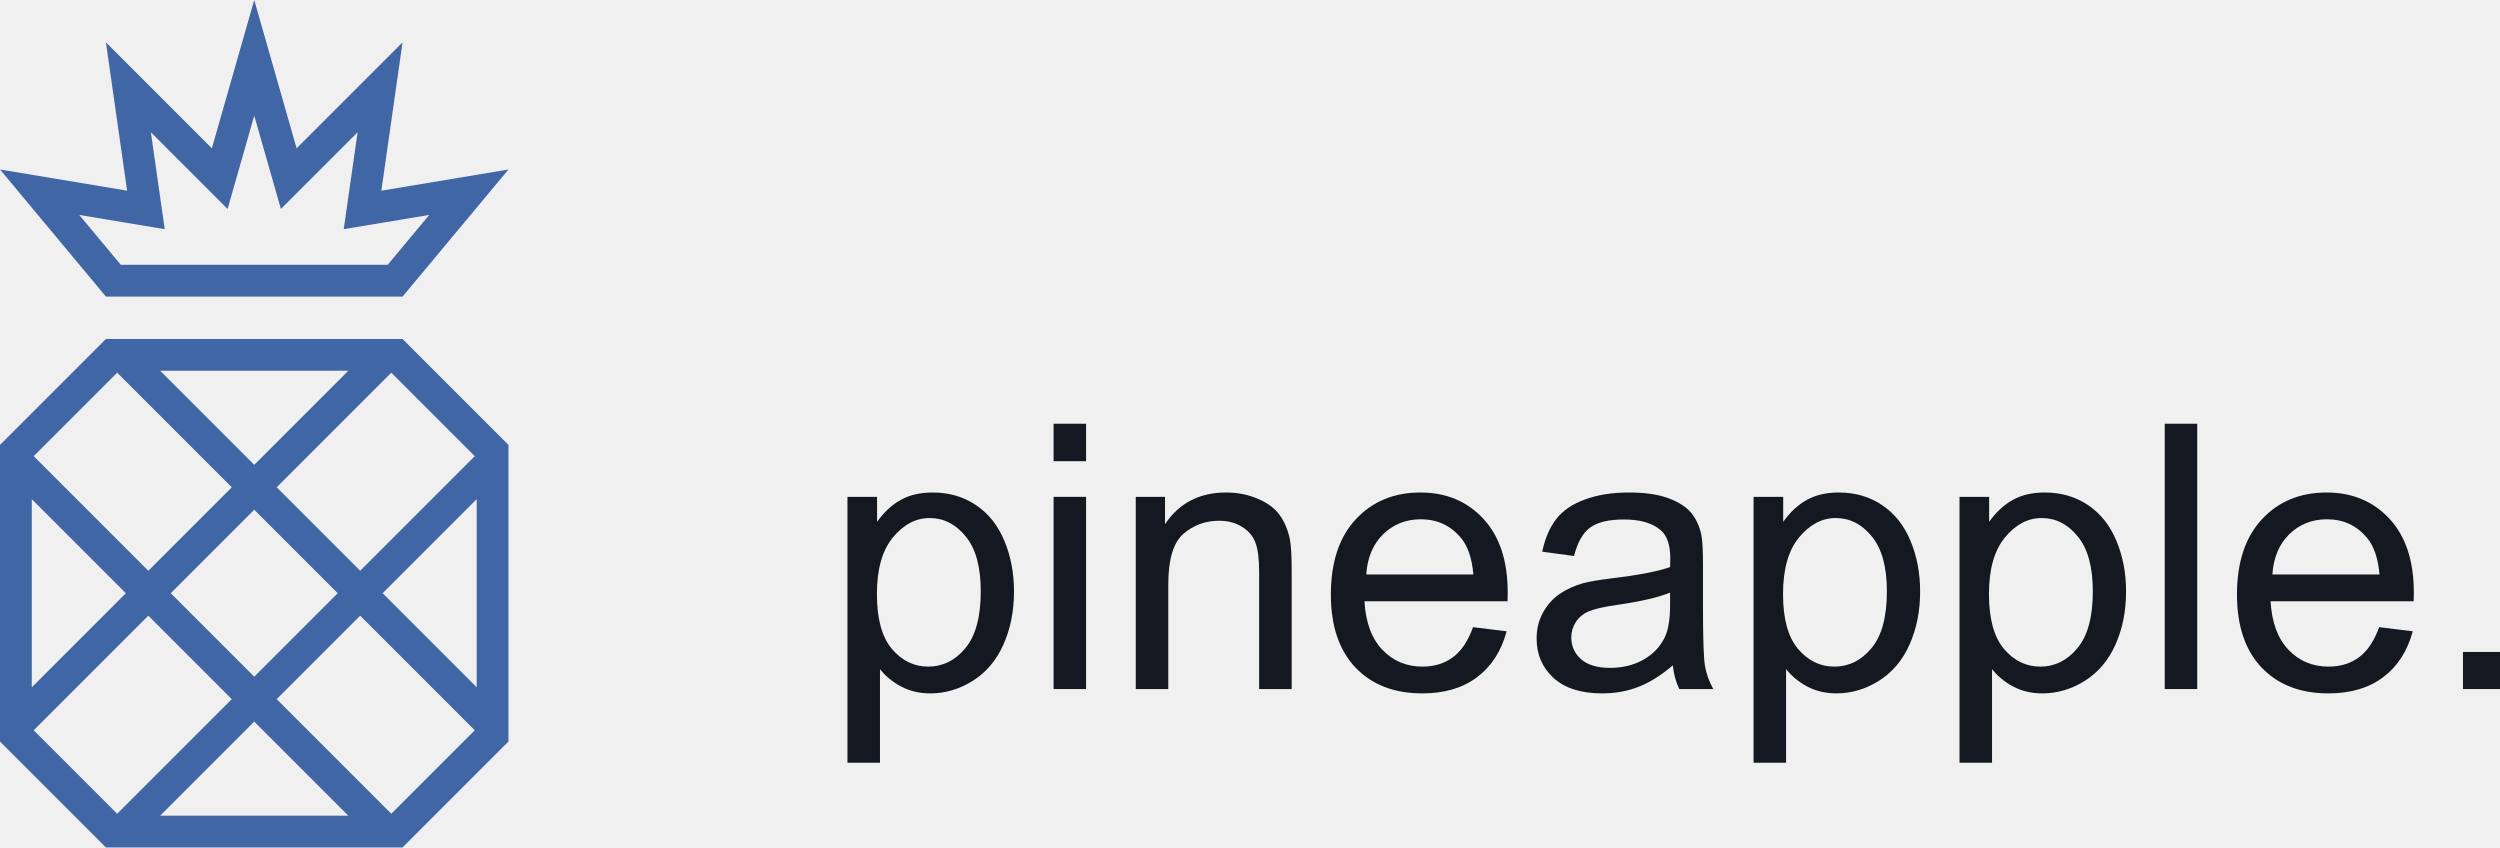
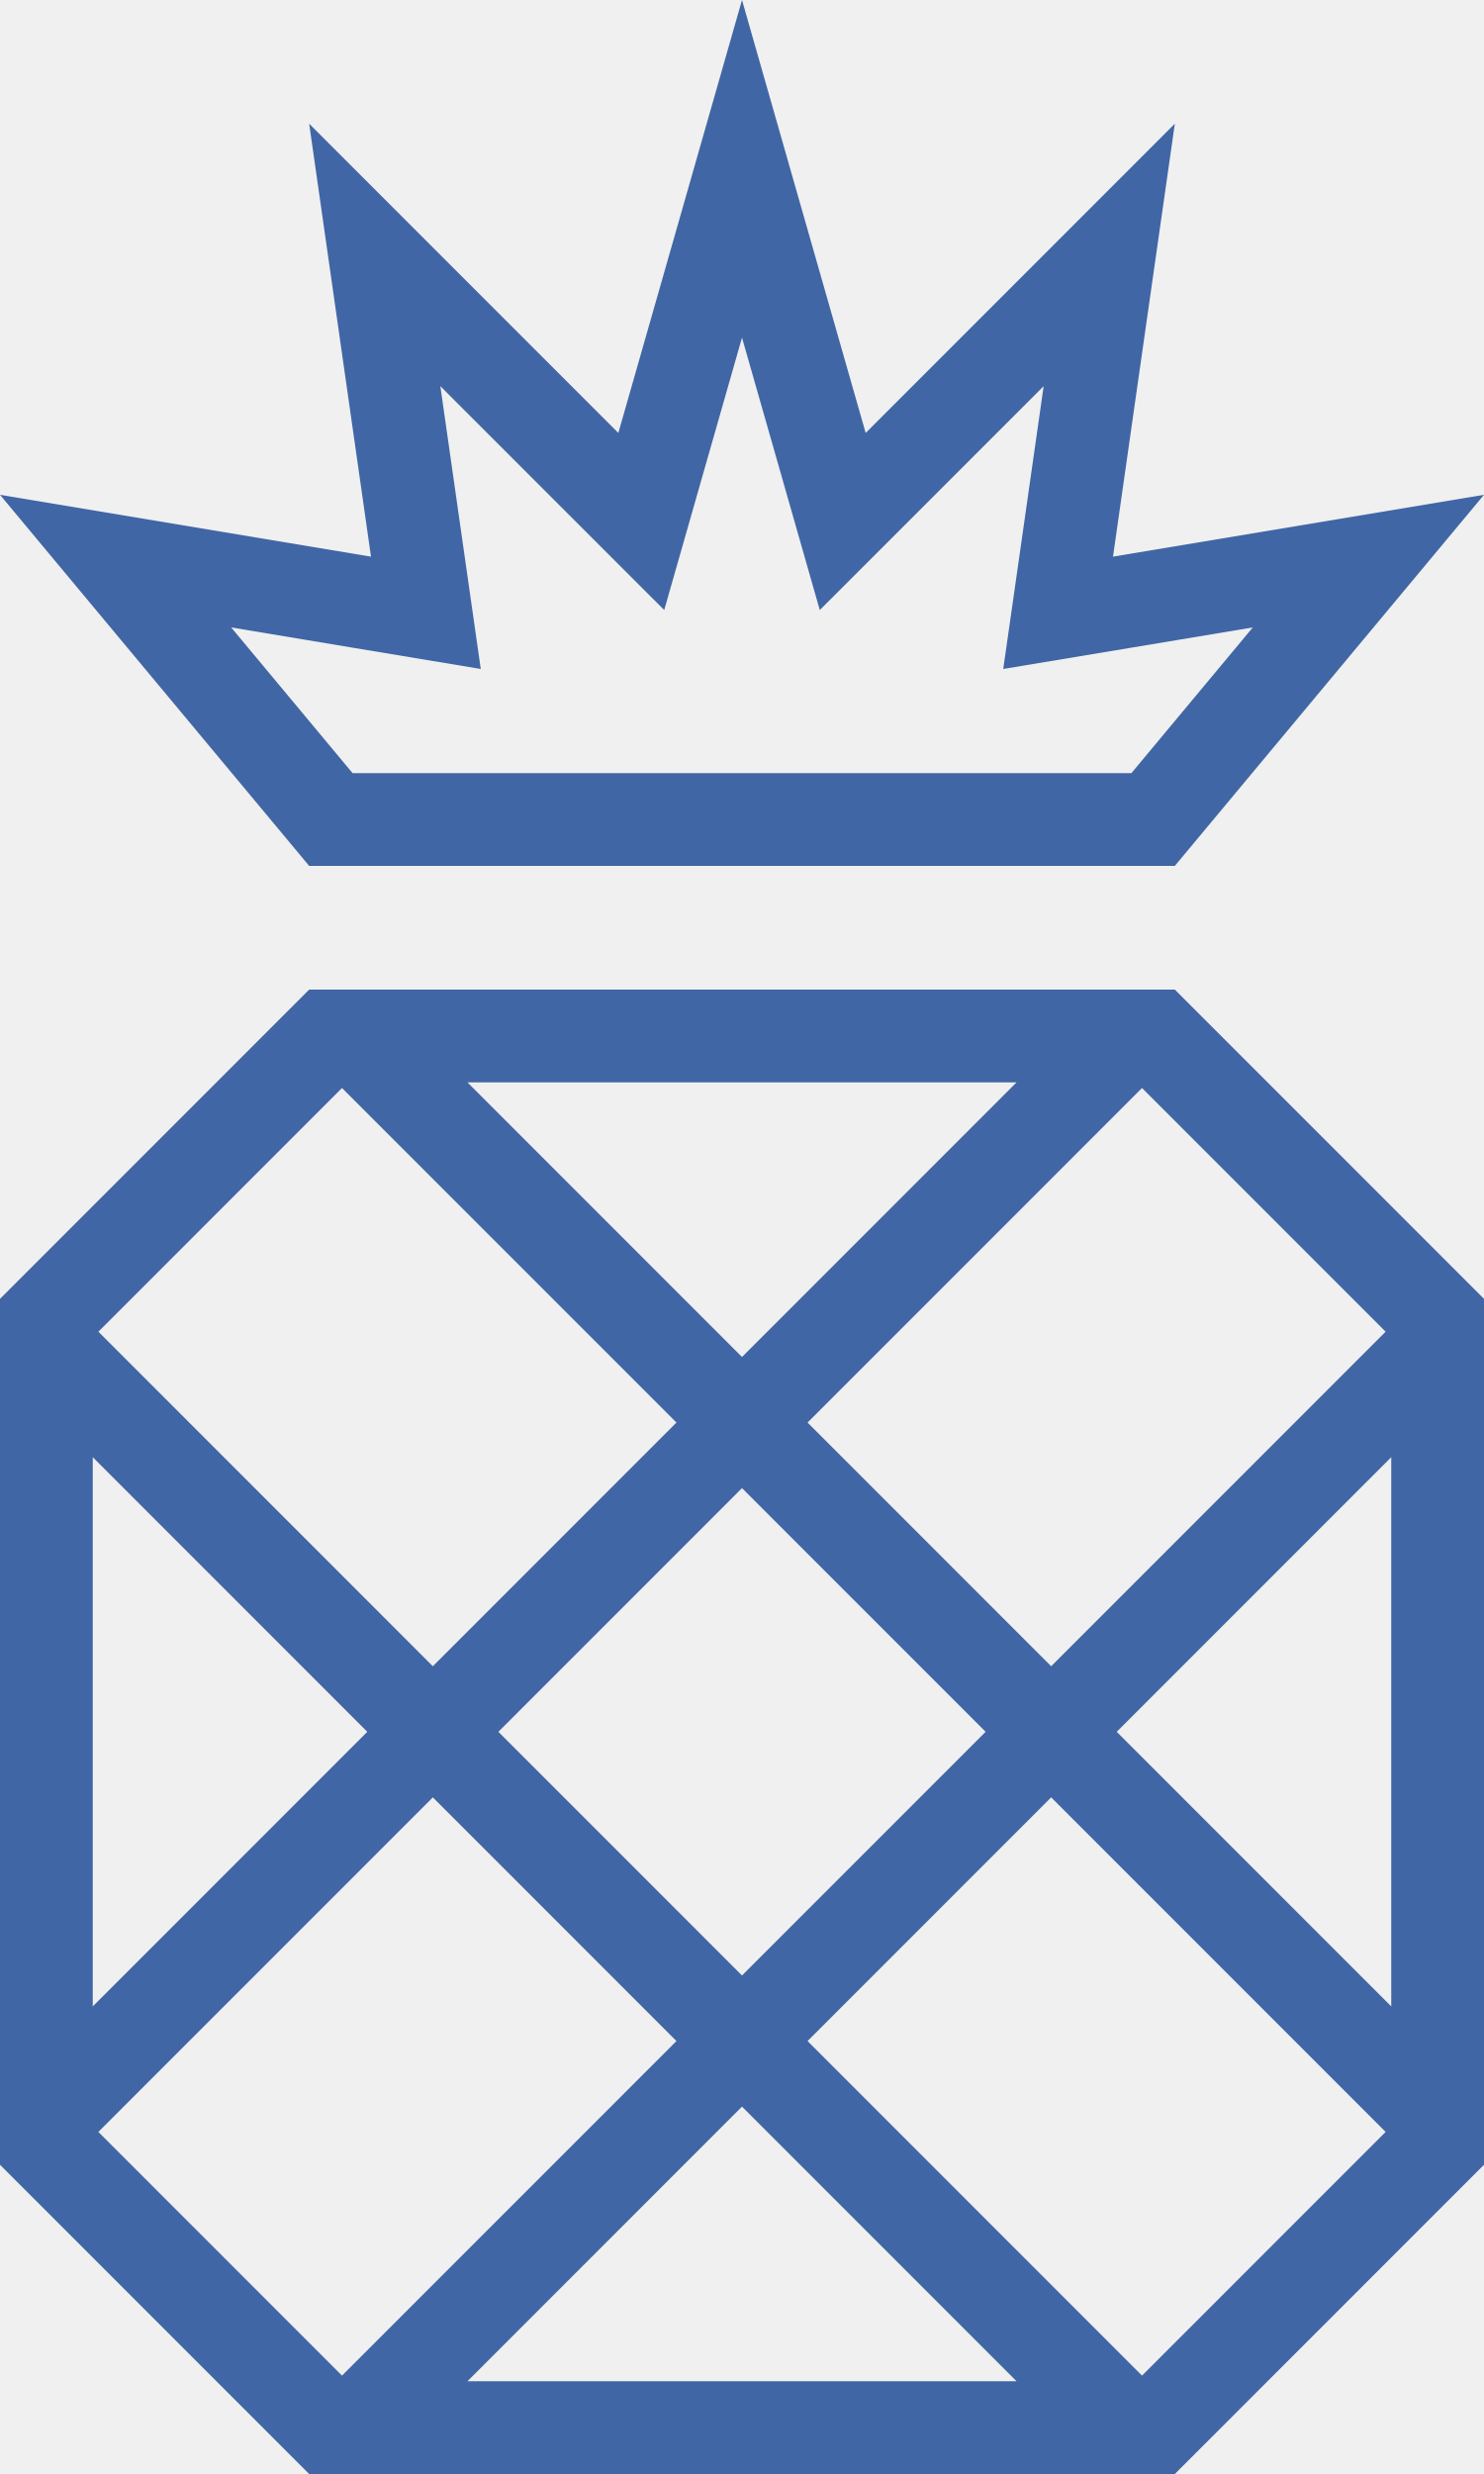
- <svg xmlns="http://www.w3.org/2000/svg" width="118" height="40" viewBox="0 0 118 40" fill="none">
-   <path d="M40 36V23.451H41.398V24.63C41.728 24.169 42.1 23.824 42.515 23.596C42.93 23.363 43.433 23.246 44.025 23.246C44.798 23.246 45.48 23.445 46.071 23.844C46.662 24.243 47.108 24.806 47.41 25.535C47.711 26.259 47.861 27.053 47.861 27.919C47.861 28.847 47.694 29.684 47.358 30.43C47.029 31.171 46.545 31.74 45.909 32.139C45.278 32.532 44.613 32.728 43.914 32.728C43.402 32.728 42.942 32.62 42.532 32.404C42.129 32.187 41.796 31.914 41.535 31.584V36H40ZM41.39 28.038C41.39 29.206 41.626 30.069 42.097 30.627C42.569 31.185 43.141 31.464 43.811 31.464C44.493 31.464 45.076 31.176 45.559 30.601C46.048 30.02 46.292 29.123 46.292 27.91C46.292 26.754 46.054 25.889 45.576 25.313C45.105 24.738 44.539 24.451 43.88 24.451C43.226 24.451 42.646 24.758 42.14 25.373C41.64 25.983 41.39 26.871 41.39 28.038Z" fill="#131821" />
-   <path d="M49.729 21.768V20H51.263V21.768H49.729ZM49.729 32.523V23.451H51.263V32.523H49.729Z" fill="#131821" />
-   <path d="M53.608 32.523V23.451H54.989V24.741C55.655 23.744 56.615 23.246 57.871 23.246C58.417 23.246 58.917 23.346 59.372 23.545C59.833 23.739 60.176 23.995 60.404 24.314C60.631 24.633 60.79 25.012 60.881 25.45C60.938 25.735 60.967 26.233 60.967 26.945V32.523H59.432V27.005C59.432 26.378 59.372 25.911 59.253 25.604C59.133 25.291 58.92 25.043 58.613 24.861C58.312 24.673 57.957 24.579 57.547 24.579C56.894 24.579 56.328 24.787 55.851 25.202C55.379 25.618 55.143 26.407 55.143 27.569V32.523H53.608Z" fill="#131821" />
-   <path d="M69.527 29.602L71.113 29.798C70.863 30.727 70.4 31.447 69.723 31.959C69.047 32.472 68.183 32.728 67.131 32.728C65.807 32.728 64.755 32.321 63.976 31.507C63.203 30.687 62.817 29.539 62.817 28.064C62.817 26.538 63.209 25.353 63.993 24.51C64.778 23.668 65.795 23.246 67.046 23.246C68.257 23.246 69.246 23.659 70.013 24.485C70.781 25.311 71.164 26.472 71.164 27.97C71.164 28.061 71.161 28.198 71.156 28.38H64.403C64.46 29.377 64.741 30.14 65.247 30.669C65.753 31.199 66.384 31.464 67.14 31.464C67.702 31.464 68.183 31.316 68.581 31.02C68.979 30.724 69.294 30.251 69.527 29.602ZM64.488 27.116H69.544C69.476 26.353 69.283 25.78 68.964 25.399C68.475 24.806 67.842 24.51 67.063 24.51C66.358 24.51 65.764 24.747 65.281 25.219C64.803 25.692 64.539 26.324 64.488 27.116Z" fill="#131821" />
-   <path d="M78.957 31.404C78.389 31.888 77.84 32.23 77.312 32.429C76.789 32.629 76.226 32.728 75.624 32.728C74.629 32.728 73.864 32.486 73.33 32.002C72.796 31.512 72.528 30.889 72.528 30.131C72.528 29.687 72.628 29.283 72.827 28.918C73.031 28.548 73.296 28.252 73.62 28.03C73.95 27.808 74.319 27.64 74.728 27.526C75.029 27.446 75.484 27.369 76.093 27.295C77.332 27.147 78.244 26.971 78.829 26.766C78.835 26.555 78.838 26.421 78.838 26.364C78.838 25.738 78.693 25.296 78.403 25.04C78.011 24.693 77.428 24.519 76.655 24.519C75.933 24.519 75.399 24.647 75.052 24.903C74.711 25.154 74.458 25.601 74.293 26.244L72.793 26.04C72.929 25.396 73.154 24.878 73.466 24.485C73.779 24.086 74.231 23.782 74.822 23.571C75.413 23.354 76.098 23.246 76.877 23.246C77.65 23.246 78.278 23.337 78.761 23.52C79.244 23.702 79.6 23.932 79.827 24.211C80.054 24.485 80.214 24.832 80.305 25.254C80.356 25.516 80.381 25.988 80.381 26.672V28.722C80.381 30.151 80.412 31.057 80.475 31.438C80.543 31.814 80.674 32.176 80.867 32.523H79.264C79.105 32.204 79.003 31.831 78.957 31.404ZM78.829 27.97C78.272 28.198 77.437 28.392 76.323 28.551C75.692 28.642 75.246 28.745 74.984 28.858C74.723 28.972 74.521 29.14 74.379 29.363C74.237 29.579 74.165 29.821 74.165 30.089C74.165 30.499 74.319 30.84 74.626 31.114C74.939 31.387 75.393 31.524 75.99 31.524C76.581 31.524 77.107 31.396 77.568 31.139C78.028 30.877 78.366 30.521 78.582 30.072C78.747 29.724 78.829 29.212 78.829 28.534V27.97Z" fill="#131821" />
-   <path d="M82.769 36V23.451H84.167V24.63C84.497 24.169 84.869 23.824 85.284 23.596C85.699 23.363 86.202 23.246 86.793 23.246C87.566 23.246 88.248 23.445 88.84 23.844C89.431 24.243 89.877 24.806 90.178 25.535C90.48 26.259 90.63 27.053 90.63 27.919C90.63 28.847 90.462 29.684 90.127 30.43C89.797 31.171 89.314 31.74 88.677 32.139C88.047 32.532 87.382 32.728 86.682 32.728C86.171 32.728 85.71 32.62 85.301 32.404C84.897 32.187 84.565 31.914 84.303 31.584V36H82.769ZM84.159 28.038C84.159 29.206 84.394 30.069 84.866 30.627C85.338 31.185 85.909 31.464 86.58 31.464C87.262 31.464 87.845 31.176 88.328 30.601C88.817 30.02 89.061 29.123 89.061 27.91C89.061 26.754 88.823 25.889 88.345 25.313C87.873 24.738 87.308 24.451 86.648 24.451C85.995 24.451 85.415 24.758 84.909 25.373C84.409 25.983 84.159 26.871 84.159 28.038Z" fill="#131821" />
-   <path d="M92.489 36V23.451H93.887V24.63C94.217 24.169 94.589 23.824 95.004 23.596C95.419 23.363 95.922 23.246 96.513 23.246C97.286 23.246 97.969 23.445 98.56 23.844C99.151 24.243 99.597 24.806 99.898 25.535C100.2 26.259 100.35 27.053 100.35 27.919C100.35 28.847 100.183 29.684 99.847 30.43C99.517 31.171 99.034 31.74 98.398 32.139C97.767 32.532 97.102 32.728 96.403 32.728C95.891 32.728 95.43 32.62 95.021 32.404C94.618 32.187 94.285 31.914 94.024 31.584V36H92.489ZM93.879 28.038C93.879 29.206 94.115 30.069 94.586 30.627C95.058 31.185 95.629 31.464 96.3 31.464C96.982 31.464 97.565 31.176 98.048 30.601C98.537 30.02 98.781 29.123 98.781 27.91C98.781 26.754 98.543 25.889 98.065 25.313C97.593 24.738 97.028 24.451 96.368 24.451C95.715 24.451 95.135 24.758 94.629 25.373C94.129 25.983 93.879 26.871 93.879 28.038Z" fill="#131821" />
-   <path d="M102.175 32.523V20H103.71V32.523H102.175Z" fill="#131821" />
-   <path d="M112.296 29.602L113.882 29.798C113.632 30.727 113.168 31.447 112.492 31.959C111.815 32.472 110.951 32.728 109.9 32.728C108.575 32.728 107.524 32.321 106.745 31.507C105.972 30.687 105.585 29.539 105.585 28.064C105.585 26.538 105.978 25.353 106.762 24.51C107.547 23.668 108.564 23.246 109.815 23.246C111.025 23.246 112.014 23.659 112.782 24.485C113.549 25.311 113.933 26.472 113.933 27.97C113.933 28.061 113.93 28.198 113.924 28.38H107.171C107.228 29.377 107.51 30.14 108.016 30.669C108.521 31.199 109.152 31.464 109.908 31.464C110.471 31.464 110.951 31.316 111.349 31.02C111.747 30.724 112.063 30.251 112.296 29.602ZM107.257 27.116H112.313C112.245 26.353 112.051 25.78 111.733 25.399C111.244 24.806 110.61 24.51 109.832 24.51C109.127 24.51 108.533 24.747 108.05 25.219C107.572 25.692 107.308 26.324 107.257 27.116Z" fill="#131821" />
-   <path d="M116.252 32.523V30.772H118V32.523H116.252Z" fill="#131821" />
-   <mask id="path-2-inside-1_74090_525" fill="white">
+ <svg xmlns="http://www.w3.org/2000/svg" width="24" height="40" viewBox="0 0 24 40" fill="none">
+   <mask id="path-1-inside-1_74090_598" fill="white">
    <path d="M19 40H5L0 35V21L5 16H19L24 21V35L19 40Z" />
    <path d="M19 14H5L0 8L6 9L5 2L10 7L12 0L14 7L19 2L18 9L24 8L19 14Z" />
  </mask>
-   <path d="M-0.03 22.03L6.47 28.53L7.53 27.47L1.03 20.97L-0.03 22.03ZM6.47 28.53L11.47 33.53L12.53 32.47L7.53 27.47L6.47 28.53ZM11.47 33.53L17.97 40.03L19.03 38.97L12.53 32.47L11.47 33.53ZM4.97 17.03L11.47 23.53L12.53 22.47L6.03 15.97L4.97 17.03ZM11.47 23.53L16.47 28.53L17.53 27.47L12.53 22.47L11.47 23.53ZM16.47 28.53L22.97 35.03L24.03 33.97L17.53 27.47L16.47 28.53ZM17.97 15.97L11.47 22.47L12.53 23.53L19.03 17.03L17.97 15.97ZM11.47 22.47L6.47 27.47L7.53 28.53L12.53 23.53L11.47 22.47ZM6.47 27.47L-0.03 33.97L1.03 35.03L7.53 28.53L6.47 27.47ZM22.97 20.97L16.47 27.47L17.53 28.53L24.03 22.03L22.97 20.97ZM16.47 27.47L11.47 32.47L12.53 33.53L17.53 28.53L16.47 27.47ZM11.47 32.47L4.97 38.97L6.03 40.03L12.53 33.53L11.47 32.47ZM5 40L3.939 41.061L4.379 41.5H5V40ZM19 40V41.5H19.621L20.061 41.061L19 40ZM24 35L25.061 36.061L25.5 35.621V35H24ZM24 21H25.5V20.379L25.061 19.939L24 21ZM19 16L20.061 14.939L19.621 14.5H19V16ZM5 16V14.5H4.379L3.939 14.939L5 16ZM0 21L-1.061 19.939L-1.5 20.379V21H0ZM0 35H-1.5V35.621L-1.061 36.061L0 35ZM5 14L3.848 14.96L4.297 15.5H5V14ZM19 14V15.5H19.703L20.152 14.96L19 14ZM24 8L25.152 8.96L27.739 5.856L23.753 6.52L24 8ZM18 9L16.515 8.788L16.225 10.816L18.247 10.48L18 9ZM19 2L20.485 2.212L21.121 -2.243L17.939 0.939L19 2ZM14 7L12.558 7.412L13.258 9.863L15.061 8.061L14 7ZM12 0L13.442 -0.412L12 -5.46L10.558 -0.412L12 0ZM10 7L8.939 8.061L10.742 9.863L11.442 7.412L10 7ZM5 2L6.061 0.939L2.879 -2.243L3.515 2.212L5 2ZM6 9L5.753 10.48L7.775 10.816L7.485 8.788L6 9ZM0 8L0.247 6.52L-3.739 5.856L-1.152 8.96L0 8ZM5 41.5H19V38.5H5V41.5ZM20.061 41.061L25.061 36.061L22.939 33.939L17.939 38.939L20.061 41.061ZM25.5 35V21H22.5V35H25.5ZM25.061 19.939L20.061 14.939L17.939 17.061L22.939 22.061L25.061 19.939ZM19 14.5H5V17.5H19V14.5ZM3.939 14.939L-1.061 19.939L1.061 22.061L6.061 17.061L3.939 14.939ZM-1.5 21V35H1.5V21H-1.5ZM-1.061 36.061L3.939 41.061L6.061 38.939L1.061 33.939L-1.061 36.061ZM5 15.5H19V12.5H5V15.5ZM20.152 14.96L25.152 8.96L22.848 7.04L17.848 13.04L20.152 14.96ZM23.753 6.52L17.753 7.52L18.247 10.48L24.247 9.48L23.753 6.52ZM19.485 9.212L20.485 2.212L17.515 1.788L16.515 8.788L19.485 9.212ZM17.939 0.939L12.939 5.939L15.061 8.061L20.061 3.061L17.939 0.939ZM15.442 6.588L13.442 -0.412L10.558 0.412L12.558 7.412L15.442 6.588ZM10.558 -0.412L8.558 6.588L11.442 7.412L13.442 0.412L10.558 -0.412ZM11.061 5.939L6.061 0.939L3.939 3.061L8.939 8.061L11.061 5.939ZM3.515 2.212L4.515 9.212L7.485 8.788L6.485 1.788L3.515 2.212ZM6.247 7.52L0.247 6.52L-0.247 9.48L5.753 10.48L6.247 7.52ZM-1.152 8.96L3.848 14.96L6.152 13.04L1.152 7.04L-1.152 8.96Z" fill="#4066A5" mask="url(#path-2-inside-1_74090_525)" />
+   <path d="M-0.03 22.03L6.47 28.53L7.53 27.47L1.03 20.97L-0.03 22.03ZM6.47 28.53L11.47 33.53L12.53 32.47L7.53 27.47L6.47 28.53ZM11.47 33.53L17.97 40.03L19.03 38.97L12.53 32.47L11.47 33.53ZM4.97 17.03L11.47 23.53L12.53 22.47L6.03 15.97L4.97 17.03ZM11.47 23.53L16.47 28.53L17.53 27.47L12.53 22.47L11.47 23.53ZM16.47 28.53L22.97 35.03L24.03 33.97L17.53 27.47L16.47 28.53ZM17.97 15.97L11.47 22.47L12.53 23.53L19.03 17.03L17.97 15.97ZM11.47 22.47L6.47 27.47L7.53 28.53L12.53 23.53L11.47 22.47ZM6.47 27.47L-0.03 33.97L1.03 35.03L7.53 28.53L6.47 27.47ZM22.97 20.97L16.47 27.47L17.53 28.53L24.03 22.03L22.97 20.97ZM16.47 27.47L11.47 32.47L12.53 33.53L17.53 28.53L16.47 27.47ZM11.47 32.47L4.97 38.97L6.03 40.03L12.53 33.53L11.47 32.47ZM5 40L3.939 41.061L4.379 41.5H5V40ZM19 40V41.5H19.621L20.061 41.061L19 40ZM24 35L25.061 36.061L25.5 35.621V35H24ZM24 21H25.5V20.379L25.061 19.939L24 21ZM19 16L20.061 14.939L19.621 14.5H19V16ZM5 16V14.5H4.379L3.939 14.939L5 16ZM0 21L-1.061 19.939L-1.5 20.379V21H0ZM0 35H-1.5V35.621L-1.061 36.061L0 35ZM5 14L3.848 14.96L4.297 15.5H5V14ZM19 14V15.5H19.703L20.152 14.96L19 14ZM24 8L25.152 8.96L27.739 5.856L23.753 6.52L24 8ZM18 9L16.515 8.788L16.225 10.816L18.247 10.48L18 9ZM19 2L20.485 2.212L21.121 -2.243L17.939 0.939L19 2ZM14 7L12.558 7.412L13.258 9.863L15.061 8.061L14 7ZM12 0L13.442 -0.412L12 -5.46L10.558 -0.412L12 0ZM10 7L8.939 8.061L10.742 9.863L11.442 7.412L10 7ZM5 2L6.061 0.939L2.879 -2.243L3.515 2.212L5 2ZM6 9L5.753 10.48L7.775 10.816L7.485 8.788L6 9ZM0 8L0.247 6.52L-3.739 5.856L-1.152 8.96L0 8ZM5 41.5H19V38.5H5V41.5ZM20.061 41.061L25.061 36.061L22.939 33.939L17.939 38.939L20.061 41.061ZM25.5 35V21H22.5V35H25.5ZM25.061 19.939L20.061 14.939L17.939 17.061L22.939 22.061L25.061 19.939ZM19 14.5H5V17.5H19V14.5ZM3.939 14.939L-1.061 19.939L1.061 22.061L6.061 17.061L3.939 14.939ZM-1.5 21V35H1.5V21H-1.5ZM-1.061 36.061L3.939 41.061L6.061 38.939L1.061 33.939L-1.061 36.061ZM5 15.5H19V12.5H5V15.5ZM20.152 14.96L25.152 8.96L22.848 7.04L17.848 13.04L20.152 14.96ZM23.753 6.52L17.753 7.52L18.247 10.48L24.247 9.48L23.753 6.52ZM19.485 9.212L20.485 2.212L17.515 1.788L16.515 8.788L19.485 9.212ZM17.939 0.939L12.939 5.939L15.061 8.061L20.061 3.061L17.939 0.939ZM15.442 6.588L13.442 -0.412L10.558 0.412L12.558 7.412L15.442 6.588ZM10.558 -0.412L8.558 6.588L11.442 7.412L13.442 0.412L10.558 -0.412ZM11.061 5.939L6.061 0.939L3.939 3.061L8.939 8.061L11.061 5.939ZM3.515 2.212L4.515 9.212L7.485 8.788L6.485 1.788L3.515 2.212ZM6.247 7.52L0.247 6.52L-0.247 9.48L5.753 10.48L6.247 7.52ZM-1.152 8.96L3.848 14.96L6.152 13.04L1.152 7.04L-1.152 8.96Z" fill="#4066A5" mask="url(#path-1-inside-1_74090_598)" />
</svg>
